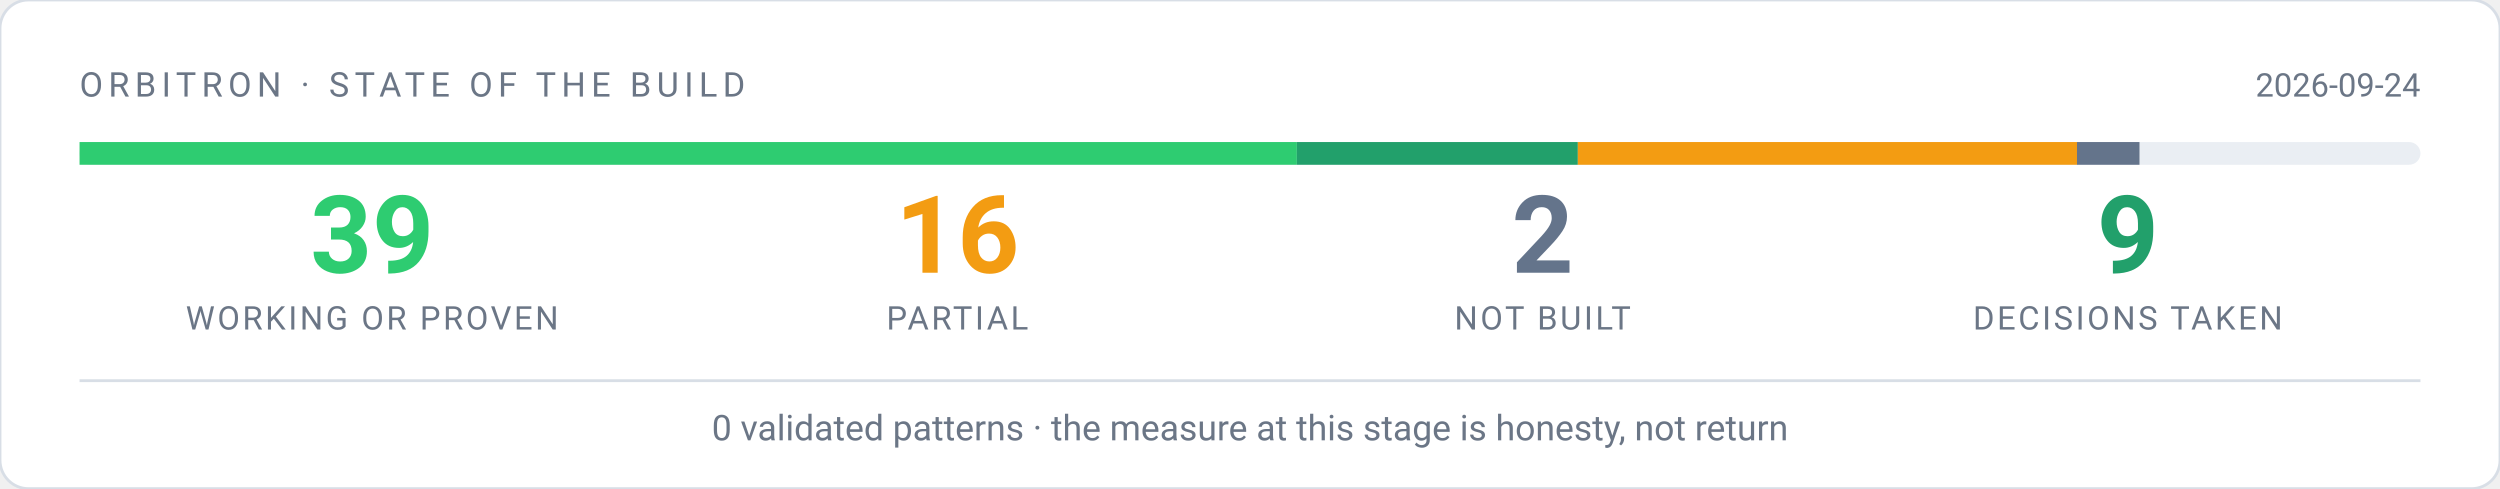
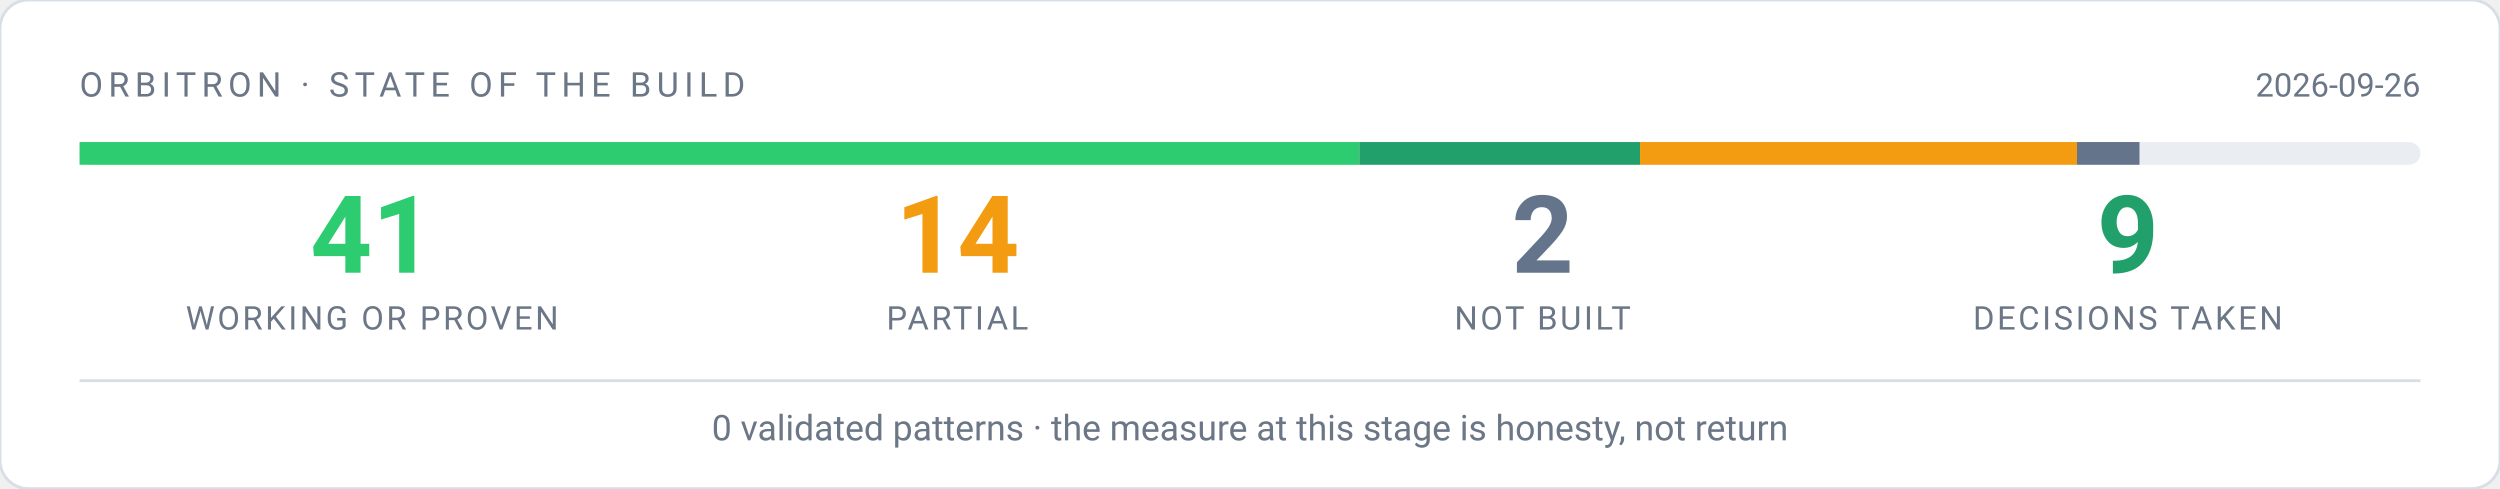
- <svg xmlns="http://www.w3.org/2000/svg" width="880" height="172" viewBox="0 0 880 172" role="img" aria-label="ORBITRON state: 39 working, 16 partial, 2 not built, 9 decisions, 0 validated patterns">
+ <svg xmlns="http://www.w3.org/2000/svg" width="880" height="172" viewBox="0 0 880 172" role="img" aria-label="ORBITRON state: 41 working, 14 partial, 2 not built, 9 decisions, 0 validated patterns">
  <style>text{font-family:-apple-system,BlinkMacSystemFont,'Segoe UI',Roboto,Helvetica,Arial,sans-serif}</style>
  <rect width="880" height="172" rx="10" fill="#ffffff" stroke="#d8dee6" />
  <text x="28" y="34" font-size="12" letter-spacing="0.16em" fill="#6b7686">ORBITRON · STATE OF THE BUILD</text>
-   <text x="852" y="34" text-anchor="end" font-size="11.5" fill="#6b7686">2026-09-24</text>
+   <text x="852" y="34" text-anchor="end" font-size="11.5" fill="#6b7686">2026-09-26</text>
  <rect x="28" y="50" width="824" height="8" rx="4" fill="#eaeef3" />
-   <rect x="28.0" y="50" width="428.5" height="8" fill="#2ecc71" />
-   <rect x="456.5" y="50" width="98.9" height="8" fill="#22a06b" />
-   <rect x="555.4" y="50" width="175.8" height="8" fill="#f39c12" />
+   <rect x="28.0" y="50" width="450.5" height="8" fill="#2ecc71" />
+   <rect x="478.5" y="50" width="98.9" height="8" fill="#22a06b" />
+   <rect x="577.3" y="50" width="153.8" height="8" fill="#f39c12" />
  <rect x="731.1" y="50" width="22.0" height="8" fill="#64748b" />
  <rect x="28" y="50" width="824" height="8" rx="4" fill="none" stroke="#eaeef3" stroke-width="0" />
-   <text x="131" y="96" text-anchor="middle" font-size="38" font-weight="600" fill="#2ecc71">39</text>
+   <text x="131" y="96" text-anchor="middle" font-size="38" font-weight="600" fill="#2ecc71">41</text>
  <text x="131" y="116" text-anchor="middle" font-size="11.5" letter-spacing="0.08em" fill="#6b7686">WORKING OR PROVEN</text>
-   <text x="337" y="96" text-anchor="middle" font-size="38" font-weight="600" fill="#f39c12">16</text>
+   <text x="337" y="96" text-anchor="middle" font-size="38" font-weight="600" fill="#f39c12">14</text>
  <text x="337" y="116" text-anchor="middle" font-size="11.5" letter-spacing="0.08em" fill="#6b7686">PARTIAL</text>
  <text x="543" y="96" text-anchor="middle" font-size="38" font-weight="600" fill="#64748b">2</text>
  <text x="543" y="116" text-anchor="middle" font-size="11.5" letter-spacing="0.08em" fill="#6b7686">NOT BUILT</text>
  <text x="749" y="96" text-anchor="middle" font-size="38" font-weight="600" fill="#22a06b">9</text>
  <text x="749" y="116" text-anchor="middle" font-size="11.5" letter-spacing="0.08em" fill="#6b7686">DECISIONS TAKEN</text>
  <line x1="28" y1="134" x2="852" y2="134" stroke="#d8dee6" />
  <text x="440" y="155" text-anchor="middle" font-size="12.5" fill="#6b7686">0 validated patterns · the measure at this stage is honesty, not return</text>
</svg>
